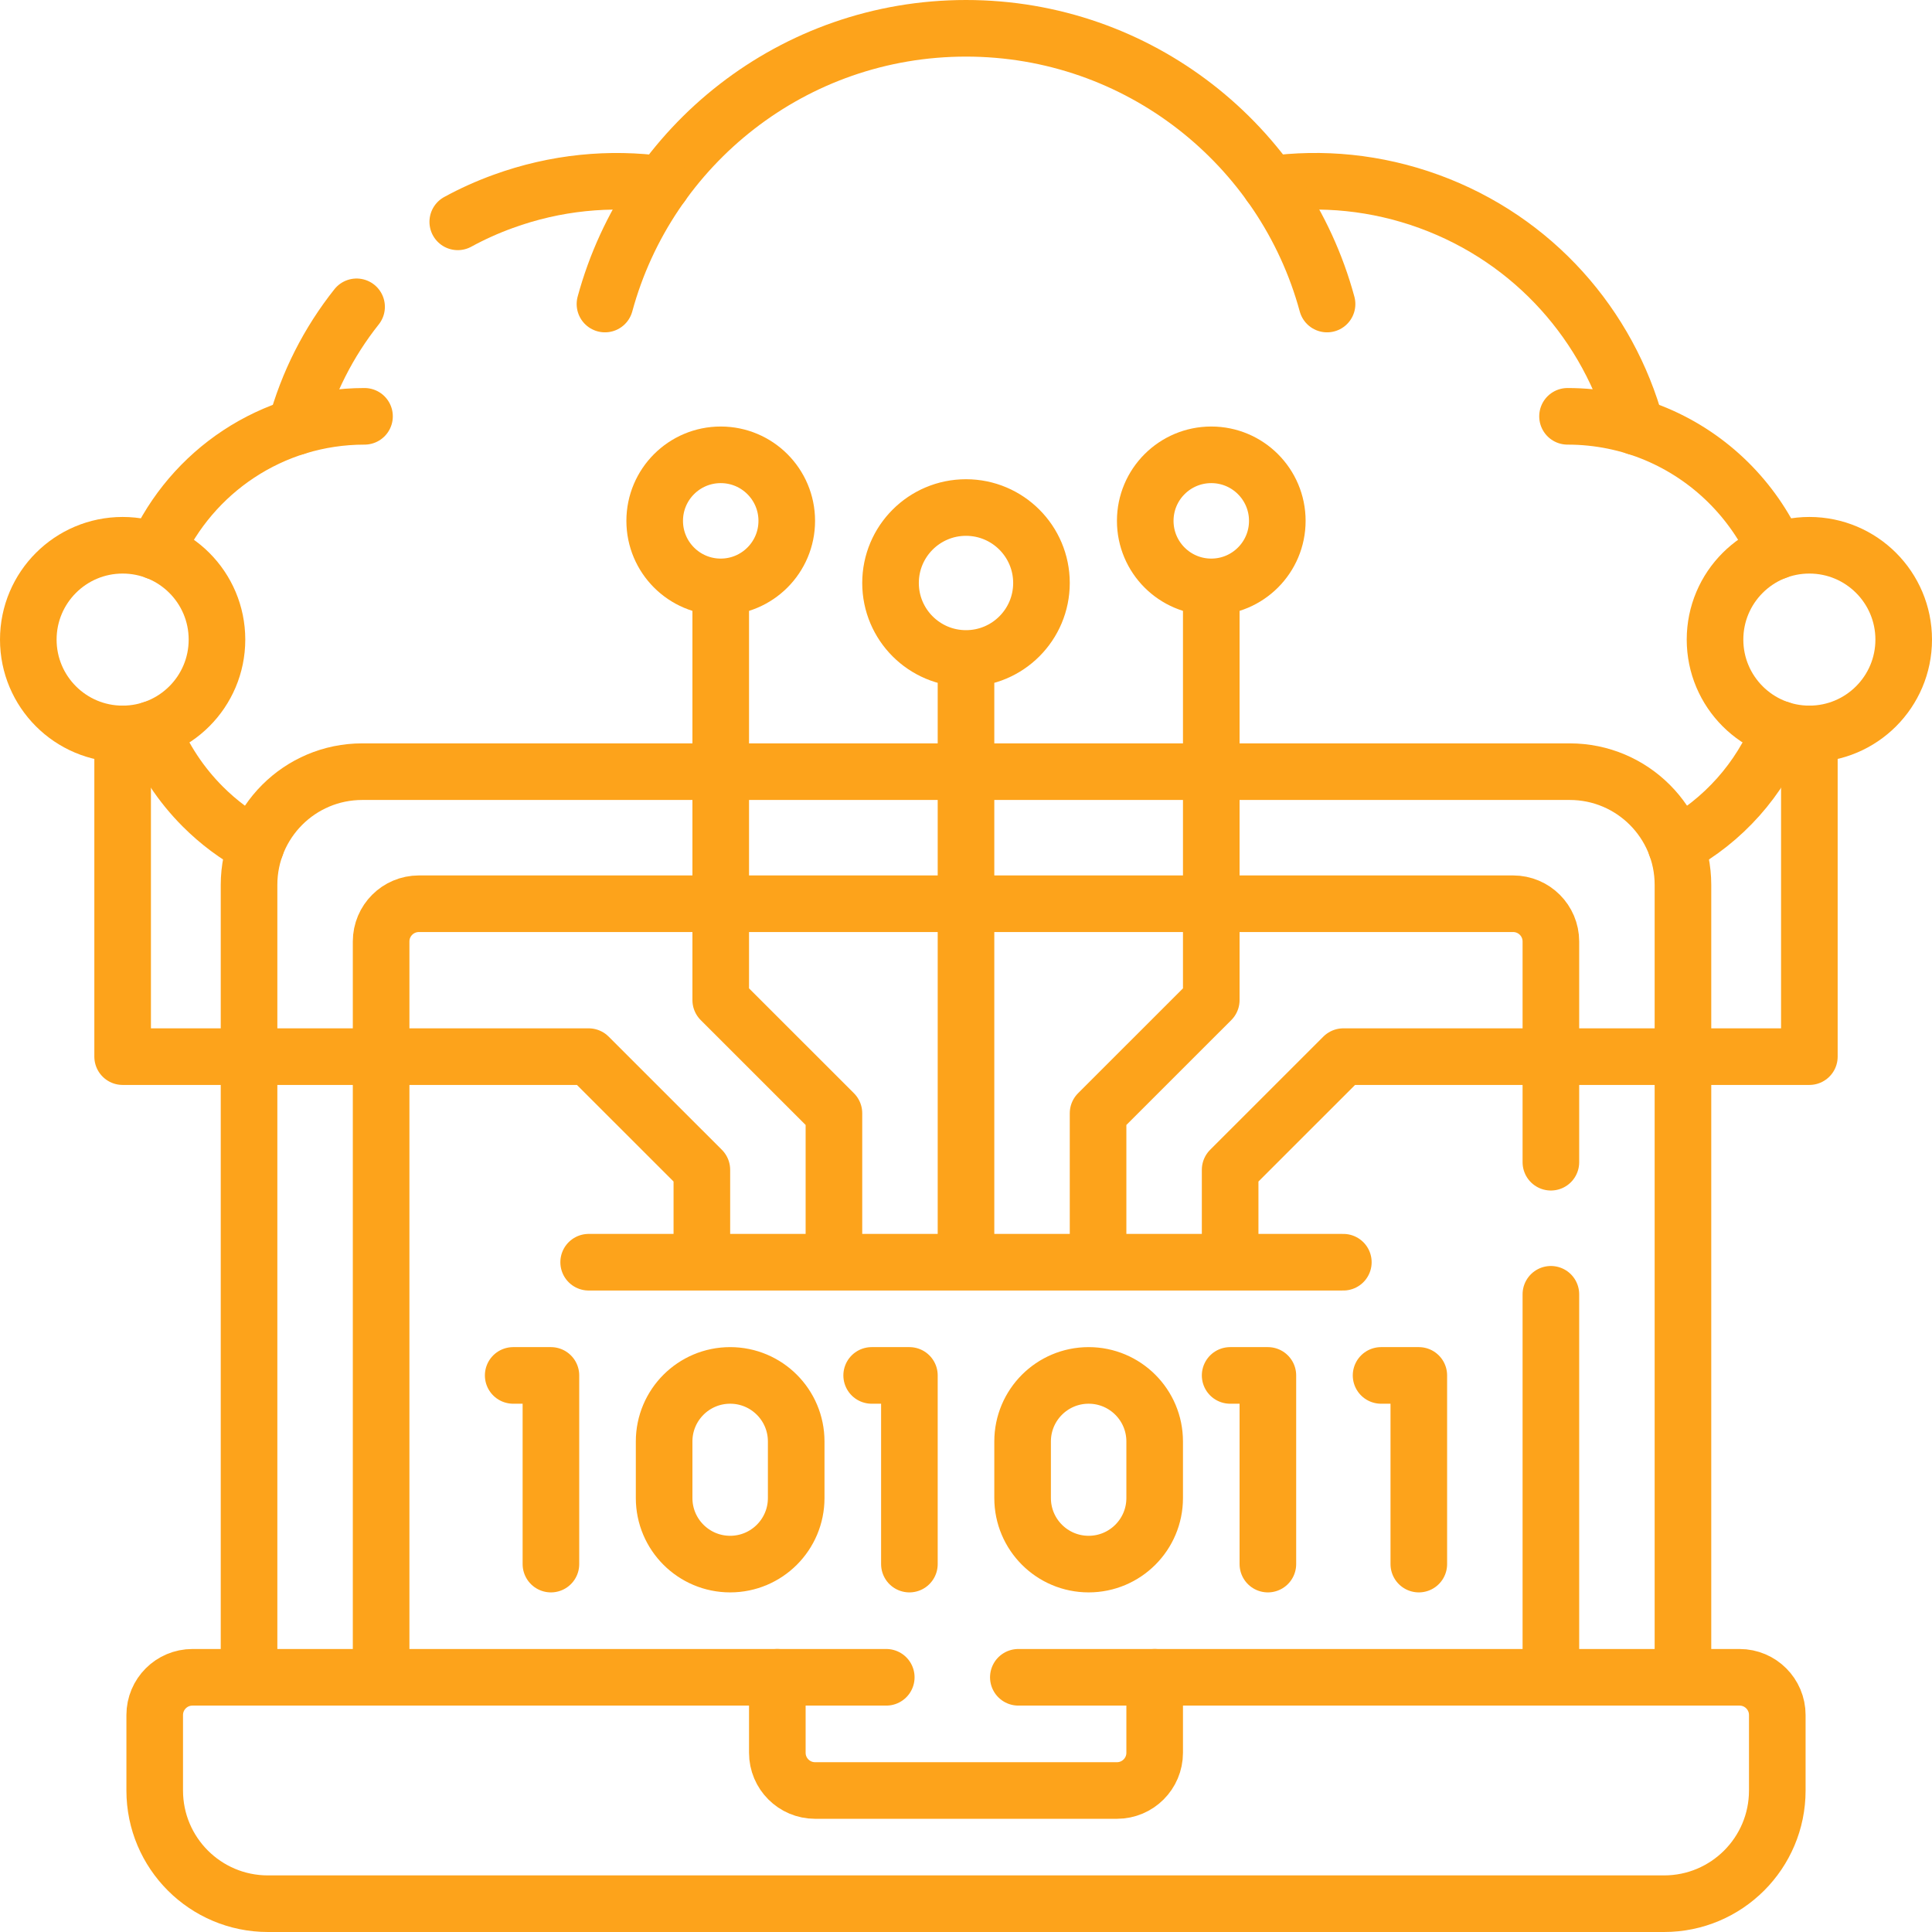
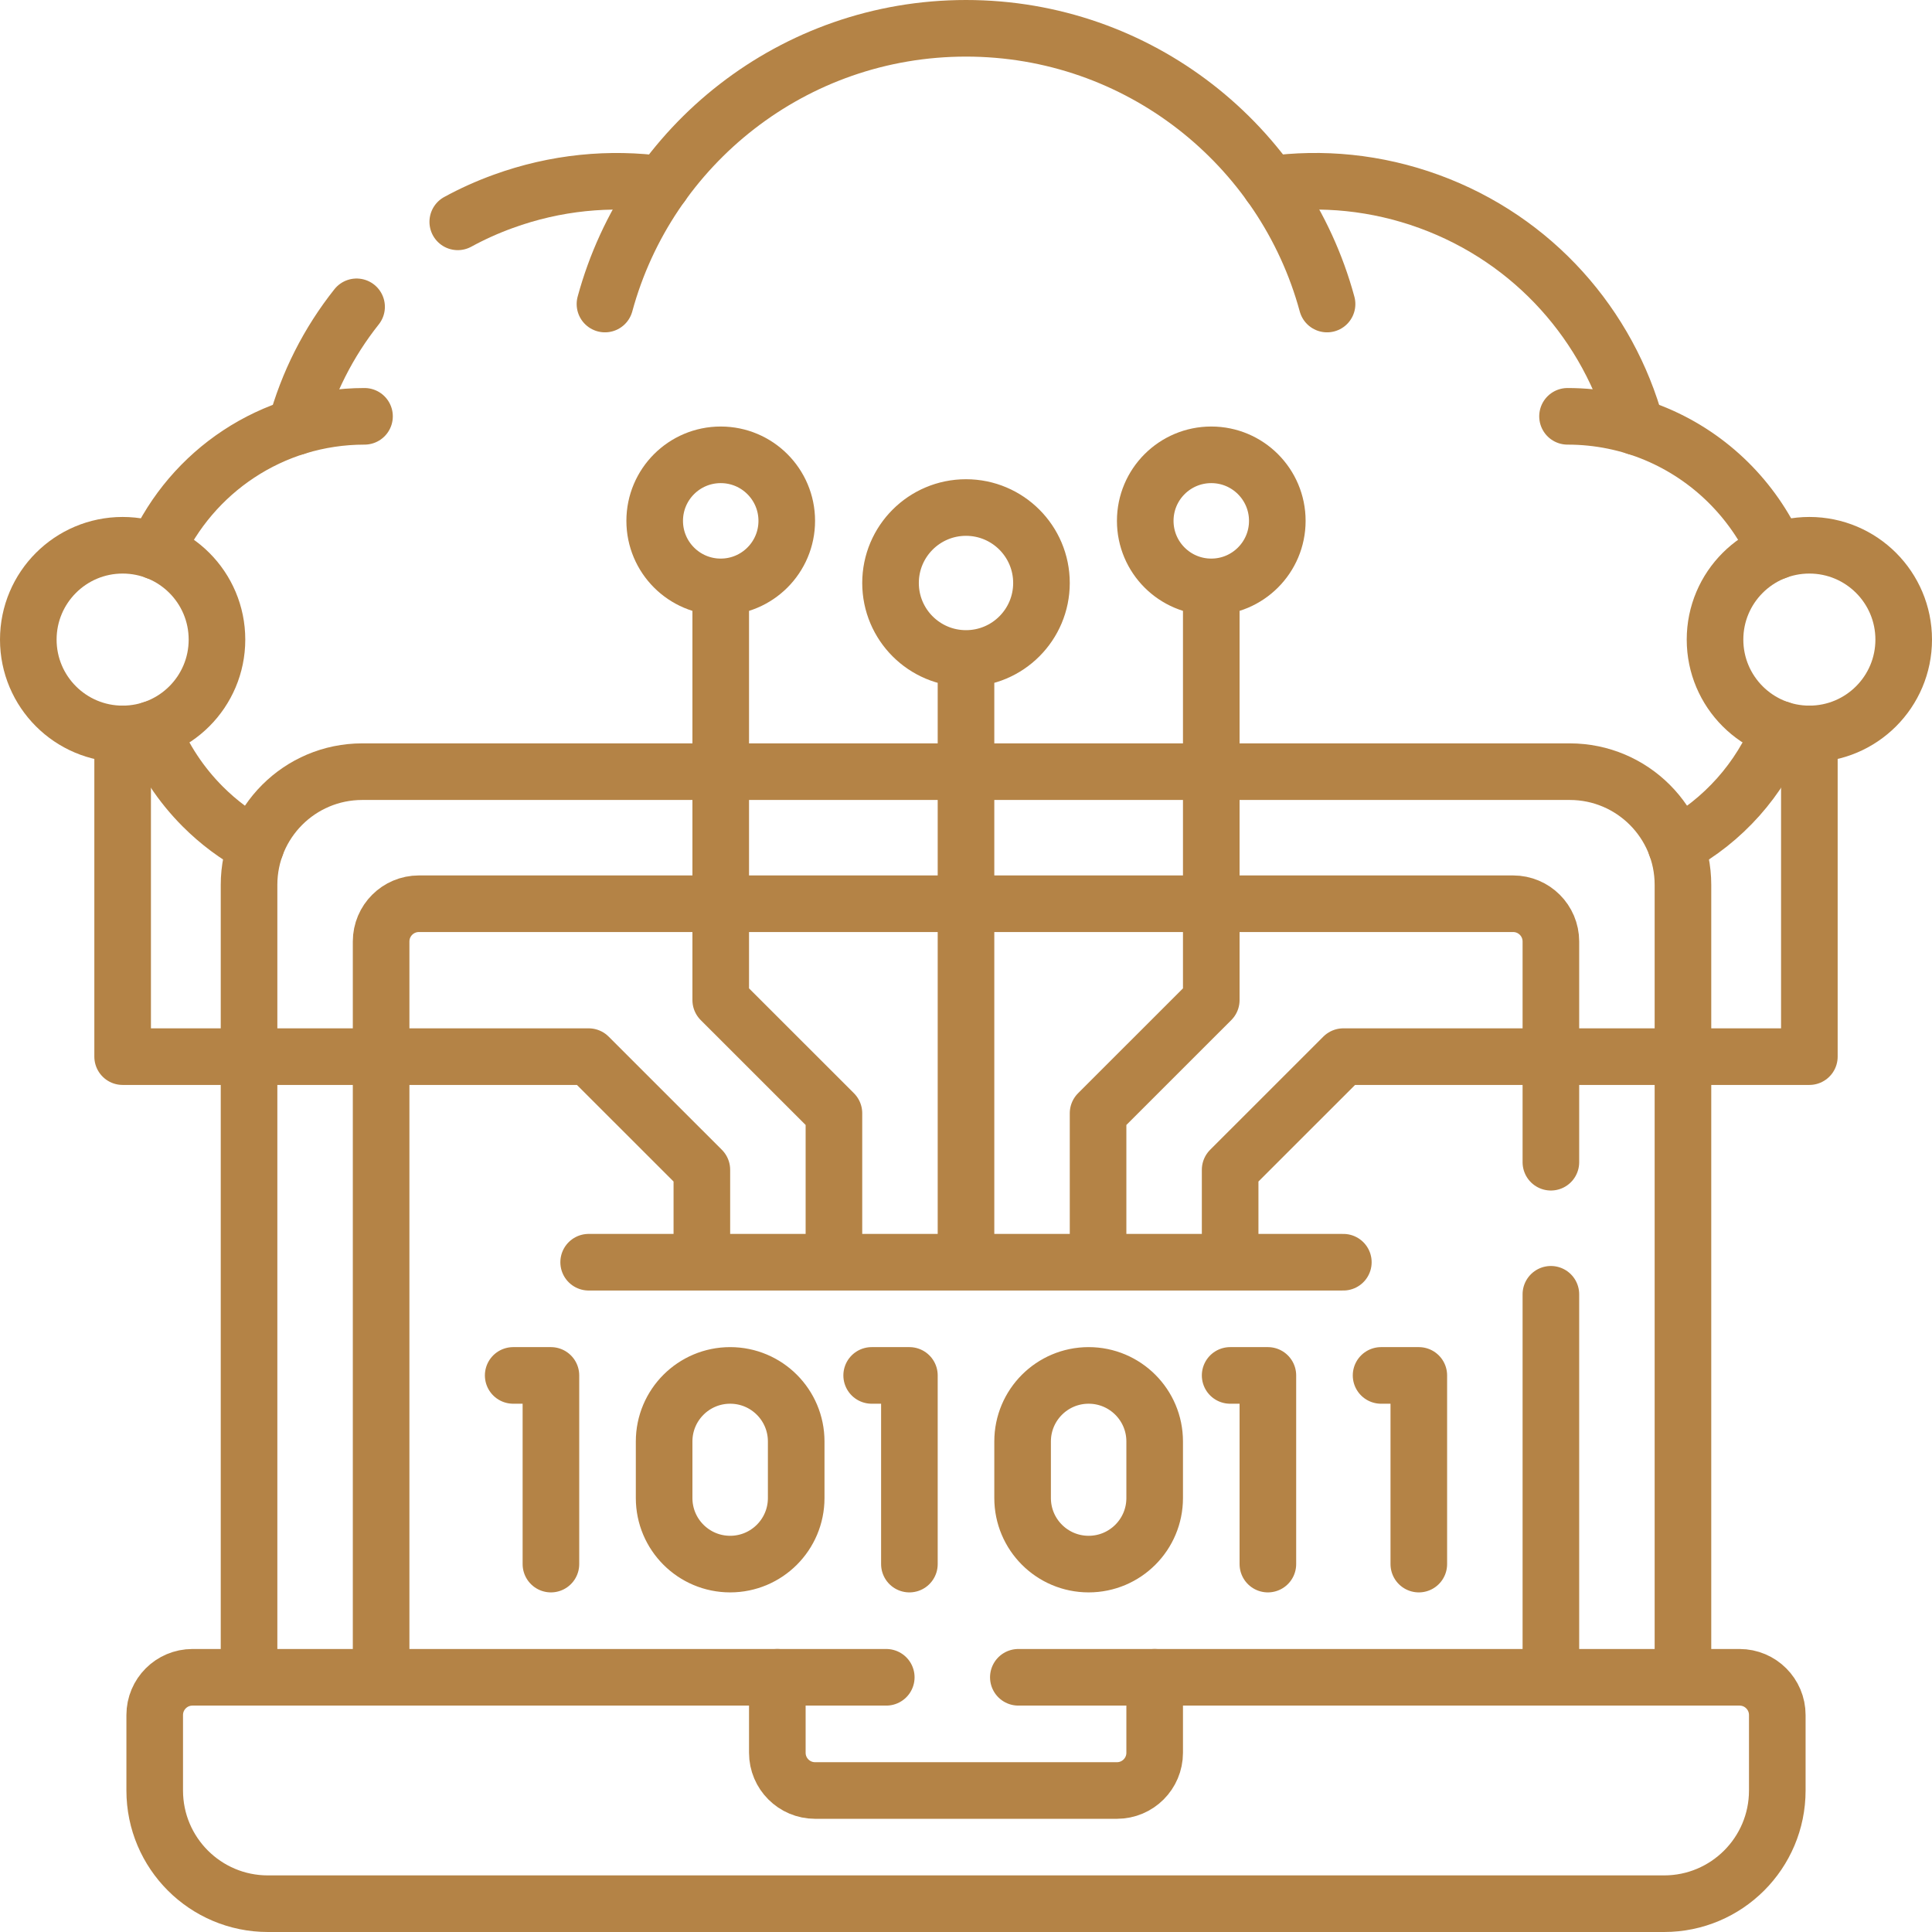
<svg xmlns="http://www.w3.org/2000/svg" version="1.1" width="512" height="512" x="0" y="0" viewBox="0 0 512 512" style="enable-background:new 0 0 512 512" xml:space="preserve" class="">
  <g>
-     <path d="M211 397v-15c0-9.665-7.835-17.5-17.5-17.5h0c-9.665 0-17.5 7.835-17.5 17.5v15c0 9.665 7.835 17.5 17.5 17.5h0c9.665 0 17.5-7.835 17.5-17.5zM306 397v-15c0-9.665-7.835-17.5-17.5-17.5h0c-9.665 0-17.5 7.835-17.5 17.5v15c0 9.665 7.835 17.5 17.5 17.5h0c9.665 0 17.5-7.835 17.5-17.5zM136 364.5h10v50M231 364.5h10v50M326 364.5h10v50M366 364.5h10v50" style="stroke-width:15;stroke-linecap:round;stroke-linejoin:round;stroke-miterlimit:10;" fill="none" stroke="#fda31b" stroke-width="15" stroke-linecap="round" stroke-linejoin="round" stroke-miterlimit="10" data-original="#000000" class="" />
-     <path d="M66 444.5v-210c0-16.57 13.43-30 30-30h320c16.57 0 30 13.43 30 30v210M411 444.5V343" style="stroke-width:15;stroke-linecap:round;stroke-linejoin:round;stroke-miterlimit:10;" fill="none" stroke="#fda31b" stroke-width="15" stroke-linecap="round" stroke-linejoin="round" stroke-miterlimit="10" data-original="#000000" class="" />
-     <path d="M101 444.5v-195c0-5.52 4.48-10 10-10h290c5.52 0 10 4.48 10 10V308M206 444.5v20c0 5.523 4.477 10 10 10h80c5.523 0 10-4.477 10-10v-20" style="stroke-width:15;stroke-linecap:round;stroke-linejoin:round;stroke-miterlimit:10;" fill="none" stroke="#fda31b" stroke-width="15" stroke-linecap="round" stroke-linejoin="round" stroke-miterlimit="10" data-original="#000000" class="" />
-     <path d="M269.87 444.5H461c5.52 0 10 4.48 10 10v20c0 16.57-13.43 30-30 30H71c-16.57 0-30-13.43-30-30v-20c0-5.52 4.48-10 10-10h183.87M256 327.731V176.325M256 174.5c-11.046 0-20-8.954-20-20s8.954-20 20-20 20 8.954 20 20-8.954 20-20 20zM321 157.022v108.01l-30 29.99v32.71M321 155.532c-9.665 0-17.5-7.835-17.5-17.5s7.835-17.5 17.5-17.5 17.5 7.835 17.5 17.5-7.835 17.5-17.5 17.5zM221 327.732v-32.71l-30-29.99v-108.01" style="stroke-width:15;stroke-linecap:round;stroke-linejoin:round;stroke-miterlimit:10;" fill="none" stroke="#fda31b" stroke-width="15" stroke-linecap="round" stroke-linejoin="round" stroke-miterlimit="10" data-original="#000000" class="" />
-     <circle cx="191" cy="138.032" r="17.5" style="stroke-width:15;stroke-linecap:round;stroke-linejoin:round;stroke-miterlimit:10;" fill="none" stroke="#fda31b" stroke-width="15" stroke-linecap="round" stroke-linejoin="round" stroke-miterlimit="10" data-original="#000000" class="" />
-     <path d="M479.5 194.5v85.52H356l-30 29.99v22.49" style="stroke-width:15;stroke-linecap:round;stroke-linejoin:round;stroke-miterlimit:10;" fill="none" stroke="#fda31b" stroke-width="15" stroke-linecap="round" stroke-linejoin="round" stroke-miterlimit="10" data-original="#000000" class="" />
-     <circle cx="479.5" cy="169.5" r="25" style="stroke-width:15;stroke-linecap:round;stroke-linejoin:round;stroke-miterlimit:10;" fill="none" stroke="#fda31b" stroke-width="15" stroke-linecap="round" stroke-linejoin="round" stroke-miterlimit="10" data-original="#000000" class="" />
-     <path d="M32.5 194.5v85.52H156l30 29.99v22.49" style="stroke-width:15;stroke-linecap:round;stroke-linejoin:round;stroke-miterlimit:10;" fill="none" stroke="#fda31b" stroke-width="15" stroke-linecap="round" stroke-linejoin="round" stroke-miterlimit="10" data-original="#000000" class="" />
-     <circle cx="32.5" cy="169.5" r="25" style="stroke-width:15;stroke-linecap:round;stroke-linejoin:round;stroke-miterlimit:10;" fill="none" stroke="#fda31b" stroke-width="15" stroke-linecap="round" stroke-linejoin="round" stroke-miterlimit="10" data-original="#000000" class="" />
-     <path d="M156 334.5h200M433.591 113.116c-7.257-26.692-26.936-49.553-54.908-59.74-13.955-5.075-28.351-6.418-42.107-4.516" style="stroke-width:15;stroke-linecap:round;stroke-linejoin:round;stroke-miterlimit:10;" fill="none" stroke="#fda31b" stroke-width="15" stroke-linecap="round" stroke-linejoin="round" stroke-miterlimit="10" data-original="#000000" class="" />
-     <path d="M351.684 80.573C340.244 38.465 301.743 7.5 256.002 7.5s-84.233 30.956-95.681 73.073M94.5 81.31a88.404 88.404 0 0 0-16.09 31.8" style="stroke-width:15;stroke-linecap:round;stroke-linejoin:round;stroke-miterlimit:10;" fill="none" stroke="#fda31b" stroke-width="15" stroke-linecap="round" stroke-linejoin="round" stroke-miterlimit="10" data-original="#000000" class="" />
-     <path d="M121.31 58.79c3.81-2.08 7.82-3.89 12.01-5.41 13.96-5.08 28.36-6.41 42.11-4.51M471.74 193.27c-5.27 13.26-15.09 24.24-27.54 30.98M415.41 110.33c16.6 0 31.65 6.68 42.6 17.51 5.27 5.22 9.61 11.4 12.69 18.26M41.3 146.1c9.49-21.09 30.68-35.77 55.3-35.77M40.26 193.27c3.08 7.75 7.7 14.7 13.49 20.49a60.89 60.89 0 0 0 14.05 10.49" style="stroke-width:15;stroke-linecap:round;stroke-linejoin:round;stroke-miterlimit:10;" fill="none" stroke="#fda31b" stroke-width="15" stroke-linecap="round" stroke-linejoin="round" stroke-miterlimit="10" data-original="#000000" class="" />
+     <path d="M211 397v-15c0-9.665-7.835-17.5-17.5-17.5h0c-9.665 0-17.5 7.835-17.5 17.5v15c0 9.665 7.835 17.5 17.5 17.5h0c9.665 0 17.5-7.835 17.5-17.5zM306 397v-15c0-9.665-7.835-17.5-17.5-17.5h0c-9.665 0-17.5 7.835-17.5 17.5v15c0 9.665 7.835 17.5 17.5 17.5h0c9.665 0 17.5-7.835 17.5-17.5zM136 364.5h10v50M231 364.5h10v50M326 364.5h10v50M366 364.5h10v50" style="stroke-width:15;stroke-linecap:round;stroke-linejoin:round;stroke-miterlimit:10;" fill="none" stroke="#b48346 " stroke-width="15" stroke-linecap="round" stroke-linejoin="round" stroke-miterlimit="10" data-original="#000000" class="" />
+     <path d="M66 444.5v-210c0-16.57 13.43-30 30-30h320c16.57 0 30 13.43 30 30v210M411 444.5V343" style="stroke-width:15;stroke-linecap:round;stroke-linejoin:round;stroke-miterlimit:10;" fill="none" stroke="#b48346 " stroke-width="15" stroke-linecap="round" stroke-linejoin="round" stroke-miterlimit="10" data-original="#000000" class="" />
+     <path d="M101 444.5v-195c0-5.52 4.48-10 10-10h290c5.52 0 10 4.48 10 10V308M206 444.5v20c0 5.523 4.477 10 10 10h80c5.523 0 10-4.477 10-10v-20" style="stroke-width:15;stroke-linecap:round;stroke-linejoin:round;stroke-miterlimit:10;" fill="none" stroke="#b48346 " stroke-width="15" stroke-linecap="round" stroke-linejoin="round" stroke-miterlimit="10" data-original="#000000" class="" />
+     <path d="M269.87 444.5H461c5.52 0 10 4.48 10 10v20c0 16.57-13.43 30-30 30H71c-16.57 0-30-13.43-30-30v-20c0-5.52 4.48-10 10-10h183.87M256 327.731V176.325M256 174.5c-11.046 0-20-8.954-20-20s8.954-20 20-20 20 8.954 20 20-8.954 20-20 20zM321 157.022v108.01l-30 29.99v32.71M321 155.532c-9.665 0-17.5-7.835-17.5-17.5s7.835-17.5 17.5-17.5 17.5 7.835 17.5 17.5-7.835 17.5-17.5 17.5zM221 327.732v-32.71l-30-29.99v-108.01" style="stroke-width:15;stroke-linecap:round;stroke-linejoin:round;stroke-miterlimit:10;" fill="none" stroke="#b48346 " stroke-width="15" stroke-linecap="round" stroke-linejoin="round" stroke-miterlimit="10" data-original="#000000" class="" />
+     <circle cx="191" cy="138.032" r="17.5" style="stroke-width:15;stroke-linecap:round;stroke-linejoin:round;stroke-miterlimit:10;" fill="none" stroke="#b48346 " stroke-width="15" stroke-linecap="round" stroke-linejoin="round" stroke-miterlimit="10" data-original="#000000" class="" />
+     <path d="M479.5 194.5v85.52H356l-30 29.99v22.49" style="stroke-width:15;stroke-linecap:round;stroke-linejoin:round;stroke-miterlimit:10;" fill="none" stroke="#b48346 " stroke-width="15" stroke-linecap="round" stroke-linejoin="round" stroke-miterlimit="10" data-original="#000000" class="" />
+     <circle cx="479.5" cy="169.5" r="25" style="stroke-width:15;stroke-linecap:round;stroke-linejoin:round;stroke-miterlimit:10;" fill="none" stroke="#b48346 " stroke-width="15" stroke-linecap="round" stroke-linejoin="round" stroke-miterlimit="10" data-original="#000000" class="" />
+     <path d="M32.5 194.5v85.52H156l30 29.99v22.49" style="stroke-width:15;stroke-linecap:round;stroke-linejoin:round;stroke-miterlimit:10;" fill="none" stroke="#b48346 " stroke-width="15" stroke-linecap="round" stroke-linejoin="round" stroke-miterlimit="10" data-original="#000000" class="" />
+     <circle cx="32.5" cy="169.5" r="25" style="stroke-width:15;stroke-linecap:round;stroke-linejoin:round;stroke-miterlimit:10;" fill="none" stroke="#b48346 " stroke-width="15" stroke-linecap="round" stroke-linejoin="round" stroke-miterlimit="10" data-original="#000000" class="" />
+     <path d="M156 334.5h200M433.591 113.116c-7.257-26.692-26.936-49.553-54.908-59.74-13.955-5.075-28.351-6.418-42.107-4.516" style="stroke-width:15;stroke-linecap:round;stroke-linejoin:round;stroke-miterlimit:10;" fill="none" stroke="#b48346 " stroke-width="15" stroke-linecap="round" stroke-linejoin="round" stroke-miterlimit="10" data-original="#000000" class="" />
+     <path d="M351.684 80.573C340.244 38.465 301.743 7.5 256.002 7.5s-84.233 30.956-95.681 73.073M94.5 81.31a88.404 88.404 0 0 0-16.09 31.8" style="stroke-width:15;stroke-linecap:round;stroke-linejoin:round;stroke-miterlimit:10;" fill="none" stroke="#b48346 " stroke-width="15" stroke-linecap="round" stroke-linejoin="round" stroke-miterlimit="10" data-original="#000000" class="" />
+     <path d="M121.31 58.79c3.81-2.08 7.82-3.89 12.01-5.41 13.96-5.08 28.36-6.41 42.11-4.51M471.74 193.27c-5.27 13.26-15.09 24.24-27.54 30.98M415.41 110.33c16.6 0 31.65 6.68 42.6 17.51 5.27 5.22 9.61 11.4 12.69 18.26M41.3 146.1c9.49-21.09 30.68-35.77 55.3-35.77M40.26 193.27c3.08 7.75 7.7 14.7 13.49 20.49a60.89 60.89 0 0 0 14.05 10.49" style="stroke-width:15;stroke-linecap:round;stroke-linejoin:round;stroke-miterlimit:10;" fill="none" stroke="#b48346 " stroke-width="15" stroke-linecap="round" stroke-linejoin="round" stroke-miterlimit="10" data-original="#000000" class="" />
  </g>
</svg>
